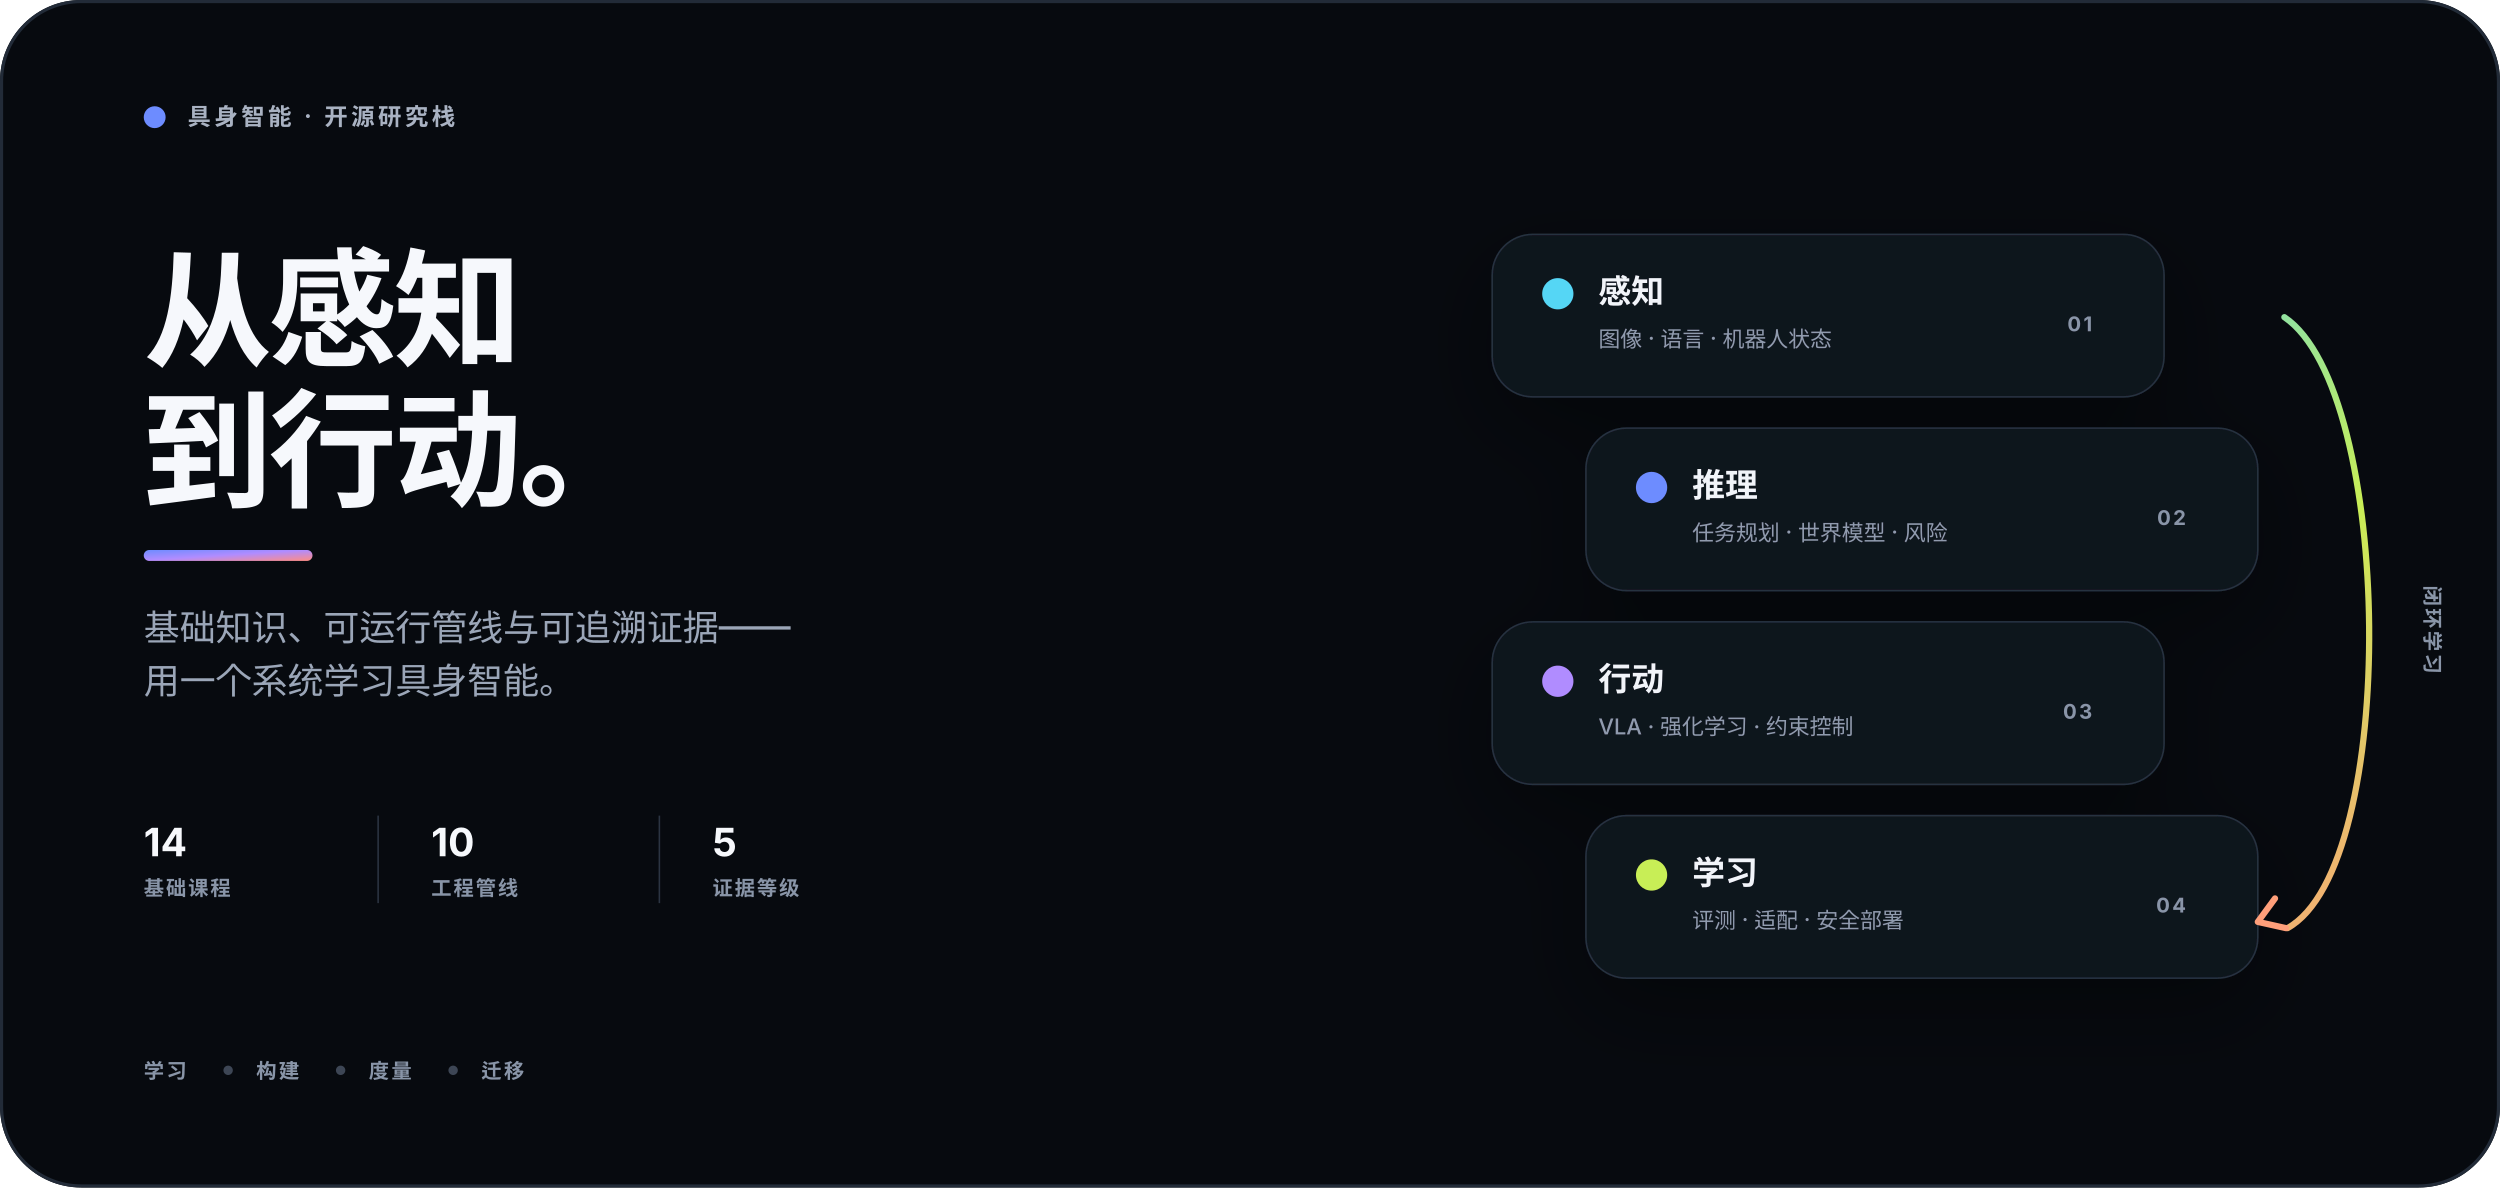
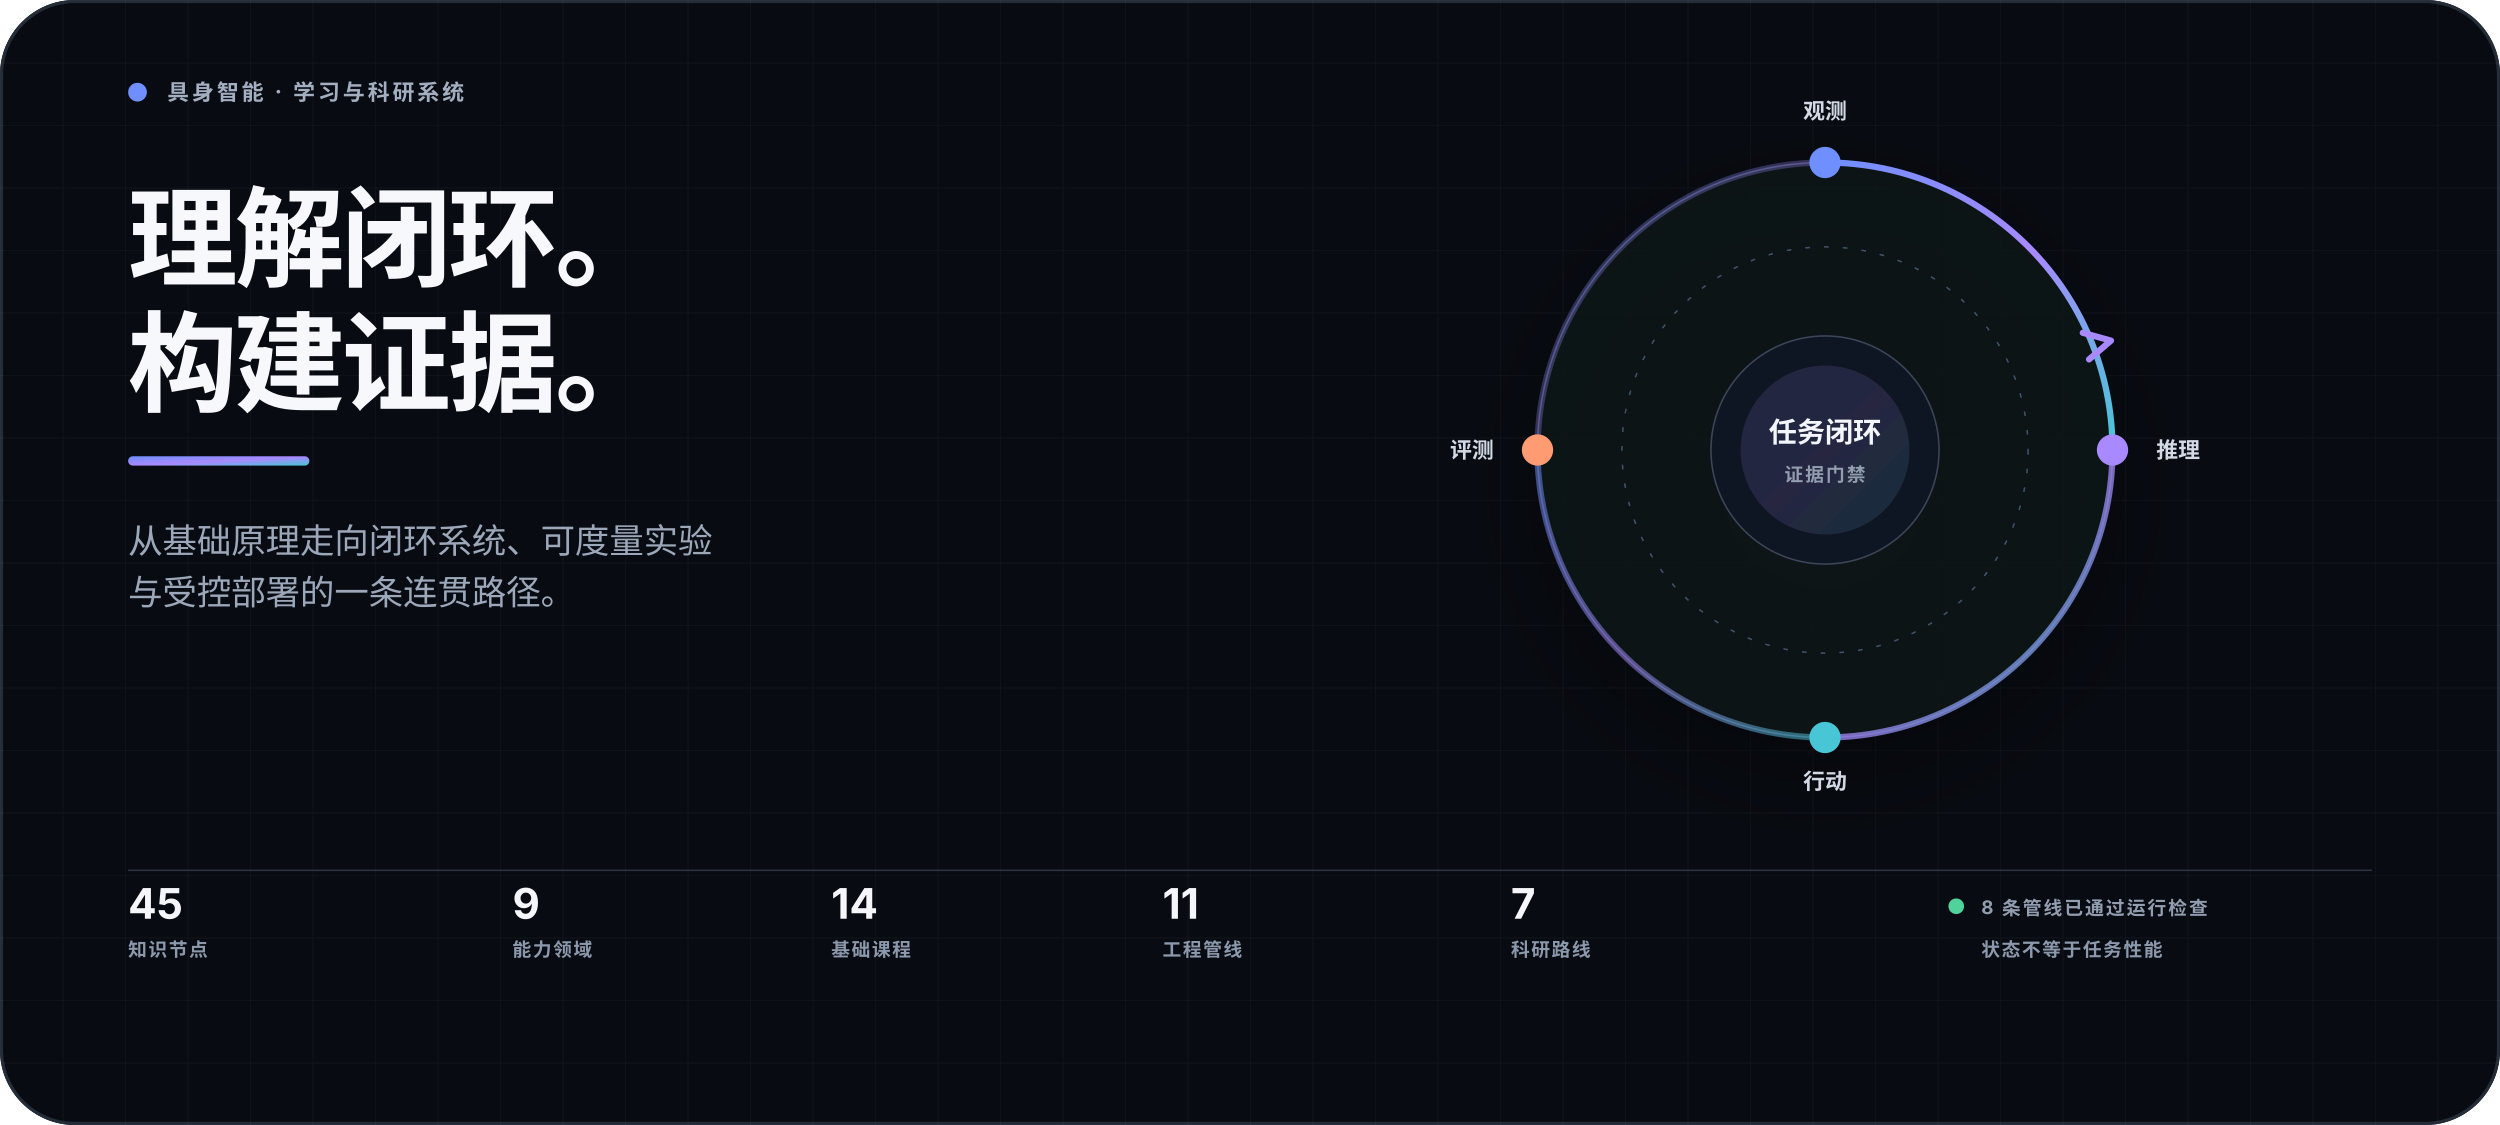
- <svg xmlns="http://www.w3.org/2000/svg" width="1600" height="760" viewBox="0 0 1600 760" role="img" aria-labelledby="title desc">
+ <svg xmlns="http://www.w3.org/2000/svg" width="1600" height="720" viewBox="0 0 1600 720" role="img" aria-labelledby="title desc">
  <defs>
    <linearGradient id="signal" x1="0" y1="0" x2="1" y2="1">
-       <stop stop-color="#6D8CFF" />
-       <stop offset=".48" stop-color="#B08CFF" />
-       <stop offset="1" stop-color="#FF8C84" />
+       <stop stop-color="#6F8FFF" />
+       <stop offset=".52" stop-color="#A989FF" />
+       <stop offset="1" stop-color="#48C6D5" />
    </linearGradient>
-     <linearGradient id="loop" x1="980" y1="130" x2="1490" y2="650" gradientUnits="userSpaceOnUse">
-       <stop stop-color="#6D8CFF" />
-       <stop offset=".34" stop-color="#55D6F5" />
-       <stop offset=".7" stop-color="#C8EE56" />
-       <stop offset="1" stop-color="#FF9F7A" />
-     </linearGradient>
-     <radialGradient id="wash" cx="0" cy="0" r="1" gradientTransform="translate(1290 350) rotate(135) scale(450)">
-       <stop stop-color="#263B77" stop-opacity=".56" />
-       <stop offset=".52" stop-color="#171C32" stop-opacity=".3" />
-       <stop offset="1" stop-color="#070A0F" stop-opacity="0" />
+     <radialGradient id="wash" cx="0" cy="0" r="1" gradientTransform="translate(1260 292) rotate(135) scale(445)">
+       <stop stop-color="#263C77" stop-opacity=".58" />
+       <stop offset=".5" stop-color="#241D4B" stop-opacity=".34" />
+       <stop offset="1" stop-color="#080B11" stop-opacity="0" />
    </radialGradient>
-     <filter id="shadow" x="-30%" y="-30%" width="160%" height="180%">
-       <feDropShadow dx="0" dy="20" stdDeviation="28" flood-color="#000" flood-opacity=".36" />
+     <pattern id="grid" width="40" height="40" patternUnits="userSpaceOnUse">
+       <path d="M40 0H0V40" fill="none" stroke="#A9B5C8" stroke-opacity=".06" />
+     </pattern>
+     <filter id="soft" x="-50%" y="-50%" width="200%" height="200%">
+       <feDropShadow dx="0" dy="22" stdDeviation="30" flood-color="#000000" flood-opacity=".42" />
    </filter>
-     <style>.sans{font-family:"Noto Sans SC","Microsoft YaHei",Inter,-apple-system,BlinkMacSystemFont,"Segoe UI",sans-serif}.eyebrow{font-size:15px;font-weight:700;letter-spacing:2.2px;fill:#A9B2C2}.display{font-size:82px;font-weight:680;letter-spacing:-2px;fill:#F6F8FC}.body{font-size:23px;font-weight:450;fill:#9BA6B8}.label{font-size:13px;font-weight:720;letter-spacing:1.5px;fill:#8995A8}.cardTitle{font-size:21px;font-weight:680;fill:#F1F4F9}.cardText{font-size:14px;font-weight:520;fill:#909BAE}.metric{font-size:25px;font-weight:700;fill:#F6F8FC}.metricLabel{font-size:13px;font-weight:700;letter-spacing:1.2px;fill:#8995A8}</style>
+     <style>.s{font-family:"Noto Sans SC","Microsoft YaHei",Inter,-apple-system,BlinkMacSystemFont,"Segoe UI",sans-serif}.eyebrow{font-size:14px;font-weight:720;letter-spacing:1.9px;fill:#A3AEC0}.display{font-size:70px;font-weight:690;letter-spacing:-1.7px;fill:#F6F8FC}.body{font-size:22px;font-weight:450;fill:#9CA8BA}.label{font-size:12px;font-weight:720;letter-spacing:1.3px;fill:#929DB0}.node{font-size:14px;font-weight:700;fill:#D3DAE6}.core{font-size:18px;font-weight:700;fill:#F2F5FA}.metric{font-size:27px;font-weight:720;fill:#F4F6FA}.metricLabel{font-size:12px;font-weight:720;letter-spacing:1px;fill:#8C98AB}</style>
  </defs>
-   <rect width="1600" height="760" rx="52" fill="#070A0F" />
-   <rect x="1" y="1" width="1598" height="758" rx="51" fill="none" stroke="#222B38" stroke-width="2" />
-   <circle cx="1290" cy="350" r="450" fill="url(#wash)" />
-   <g class="sans">
-     <g transform="translate(92 68)">
-       <circle cx="7" cy="7" r="7" fill="#6D8CFF" />
-       <text x="28" y="12" class="eyebrow">具身智能 · 开源研究栈</text>
+   <rect width="1600" height="720" rx="48" fill="#080B11" />
+   <rect x="1" y="1" width="1598" height="718" rx="47" fill="none" stroke="#242C38" stroke-width="2" />
+   <rect width="1600" height="720" rx="48" fill="url(#grid)" />
+   <circle cx="1260" cy="292" r="445" fill="url(#wash)" />
+   <g class="s">
+     <g transform="translate(82 64)">
+       <circle cx="6" cy="-5" r="6" fill="#6F8FFF" />
+       <text x="25" class="eyebrow">具身智能 · 学习与科研系统</text>
    </g>
-     <text x="92" y="228" class="display">从感知</text>
-     <text x="92" y="318" class="display">到行动。</text>
-     <rect x="92" y="352" width="108" height="7" rx="3.5" fill="url(#signal)" />
-     <text x="92" y="410" class="body">基础知识、可运行管线与可追溯证据——</text>
-     <text x="92" y="444" class="body">用一个系统学习具身智能。</text>
-     <g transform="translate(92 548)">
+     <text x="82" y="178" class="display">理解闭环。</text>
+     <text x="82" y="258" class="display">构建证据。</text>
+     <rect x="82" y="292" width="116" height="6" rx="3" fill="url(#signal)" />
+     <text x="82" y="354" class="body">从基础原理走向闭环系统、可度量实验</text>
+     <text x="82" y="387" class="body">与受控部署的一条连贯路径。</text>
+     <g transform="translate(1168 288)" filter="url(#soft)">
+       <circle r="184" fill="#0E141E" fill-opacity=".82" stroke="#39465B" />
+       <circle r="130" fill="none" stroke="#52617A" stroke-opacity=".8" stroke-dasharray="3 9" />
+       <circle r="73" fill="#101722" stroke="#3B4658" />
+       <circle r="54" fill="url(#signal)" opacity=".14" />
+       <text y="-5" text-anchor="middle" class="core">任务闭环</text>
+       <text y="20" text-anchor="middle" class="label">证据门禁</text>
+     </g>
+     <path d="M1168 104a184 184 0 0 1 184 184" fill="none" stroke="url(#signal)" stroke-width="4" stroke-linecap="round" />
+     <path d="M1352 288a184 184 0 0 1-184 184" fill="none" stroke="url(#signal)" stroke-width="4" stroke-linecap="round" opacity=".72" />
+     <path d="M1168 472A184 184 0 0 1 984 288" fill="none" stroke="url(#signal)" stroke-width="4" stroke-linecap="round" opacity=".5" />
+     <path d="M984 288a184 184 0 0 1 184-184" fill="none" stroke="url(#signal)" stroke-width="4" stroke-linecap="round" opacity=".3" />
+     <g>
+       <circle cx="1168" cy="104" r="10" fill="#6F8FFF" />
+       <text x="1168" y="76" text-anchor="middle" class="node">观测</text>
+       <circle cx="1352" cy="288" r="10" fill="#A989FF" />
+       <text x="1380" y="293" class="node">推理</text>
+       <circle cx="1168" cy="472" r="10" fill="#48C6D5" />
+       <text x="1168" y="505" text-anchor="middle" class="node">行动</text>
+       <circle cx="984" cy="288" r="10" fill="#FF9B72" />
+       <text x="956" y="293" text-anchor="end" class="node">评测</text>
+     </g>
+     <path d="M1333 213l18 5-14 12" fill="none" stroke="#A989FF" stroke-width="4" stroke-linecap="round" stroke-linejoin="round" />
+     <g transform="translate(82 588)">
+       <path d="M0-31H1436" stroke="#2B3442" />
      <g>
+         <text y="0" class="metric">45</text>
+         <text y="24" class="metricLabel">知识节点</text>
+       </g>
+       <g transform="translate(246)">
+         <text y="0" class="metric">9</text>
+         <text y="24" class="metricLabel">能力领域</text>
+       </g>
+       <g transform="translate(450)">
        <text y="0" class="metric">14</text>
-         <text y="25" class="metricLabel">基础课程</text>
+         <text y="24" class="metricLabel">基础课程</text>
      </g>
-       <path d="M150 -26V30" stroke="#2B3442" />
-       <g transform="translate(184)">
-         <text y="0" class="metric">10</text>
-         <text y="25" class="metricLabel">工程管线</text>
+       <g transform="translate(662)">
+         <text y="0" class="metric">11</text>
+         <text y="24" class="metricLabel">工程管线</text>
      </g>
-       <path d="M330 -26V30" stroke="#2B3442" />
-       <g transform="translate(364)">
-         <text y="0" class="metric">5</text>
-         <text y="25" class="metricLabel">证据等级</text>
+       <g transform="translate(885)">
+         <text y="0" class="metric">7</text>
+         <text y="24" class="metricLabel">科研路线</text>
      </g>
-     </g>
-     <g filter="url(#shadow)">
-       <g transform="translate(955 150)">
-         <rect width="430" height="104" rx="26" fill="#10151E" stroke="#273140" />
-         <circle cx="42" cy="38" r="10" fill="#55D6F5" />
-         <text x="68" y="44" class="cardTitle">感知</text>
-         <text x="68" y="72" class="cardText">图像 · 语言 · 机器人状态</text>
-         <text x="384" y="62" text-anchor="end" class="label">01</text>
+       <g transform="translate(1170)">
+         <circle cy="-8" r="5" fill="#4FD39A" />
+         <text x="16" y="-3" class="label">8 条管线已通过运行检查</text>
+         <text x="16" y="24" class="metricLabel">状态不等于任务性能</text>
      </g>
-       <g transform="translate(1015 274)">
-         <rect width="430" height="104" rx="26" fill="#10151E" stroke="#273140" />
-         <circle cx="42" cy="38" r="10" fill="#6D8CFF" />
-         <text x="68" y="44" class="cardTitle">推理</text>
-         <text x="68" y="72" class="cardText">任务规划 · 世界模型 · 风险</text>
-         <text x="384" y="62" text-anchor="end" class="label">02</text>
-       </g>
-       <g transform="translate(955 398)">
-         <rect width="430" height="104" rx="26" fill="#10151E" stroke="#273140" />
-         <circle cx="42" cy="38" r="10" fill="#B08CFF" />
-         <text x="68" y="44" class="cardTitle">行动</text>
-         <text x="68" y="72" class="cardText">VLA · 强化学习 · 约束控制</text>
-         <text x="384" y="62" text-anchor="end" class="label">03</text>
-       </g>
-       <g transform="translate(1015 522)">
-         <rect width="430" height="104" rx="26" fill="#10151E" stroke="#273140" />
-         <circle cx="42" cy="38" r="10" fill="#C8EE56" />
-         <text x="68" y="44" class="cardTitle">学习</text>
-         <text x="68" y="72" class="cardText">评测 · 适配 · 安全部署</text>
-         <text x="384" y="62" text-anchor="end" class="label">04</text>
-       </g>
-     </g>
-     <path d="M1462 203C1532 250 1536 554 1464 594" fill="none" stroke="url(#loop)" stroke-width="4" stroke-linecap="round" />
-     <path d="M1463 594l-18-4 11-15" fill="none" stroke="#FF9F7A" stroke-width="4" stroke-linecap="round" stroke-linejoin="round" />
-     <text x="1552" y="403" transform="rotate(90 1552 403)" text-anchor="middle" class="label">闭环学习</text>
-     <g transform="translate(92 690)">
-       <text class="label">学习</text>
-       <circle cx="54" cy="-5" r="3" fill="#3D4655" />
-       <text x="72" class="label">构建</text>
-       <circle cx="126" cy="-5" r="3" fill="#3D4655" />
-       <text x="144" class="label">度量</text>
-       <circle cx="198" cy="-5" r="3" fill="#3D4655" />
-       <text x="216" class="label">迁移</text>
    </g>
  </g>
</svg>
